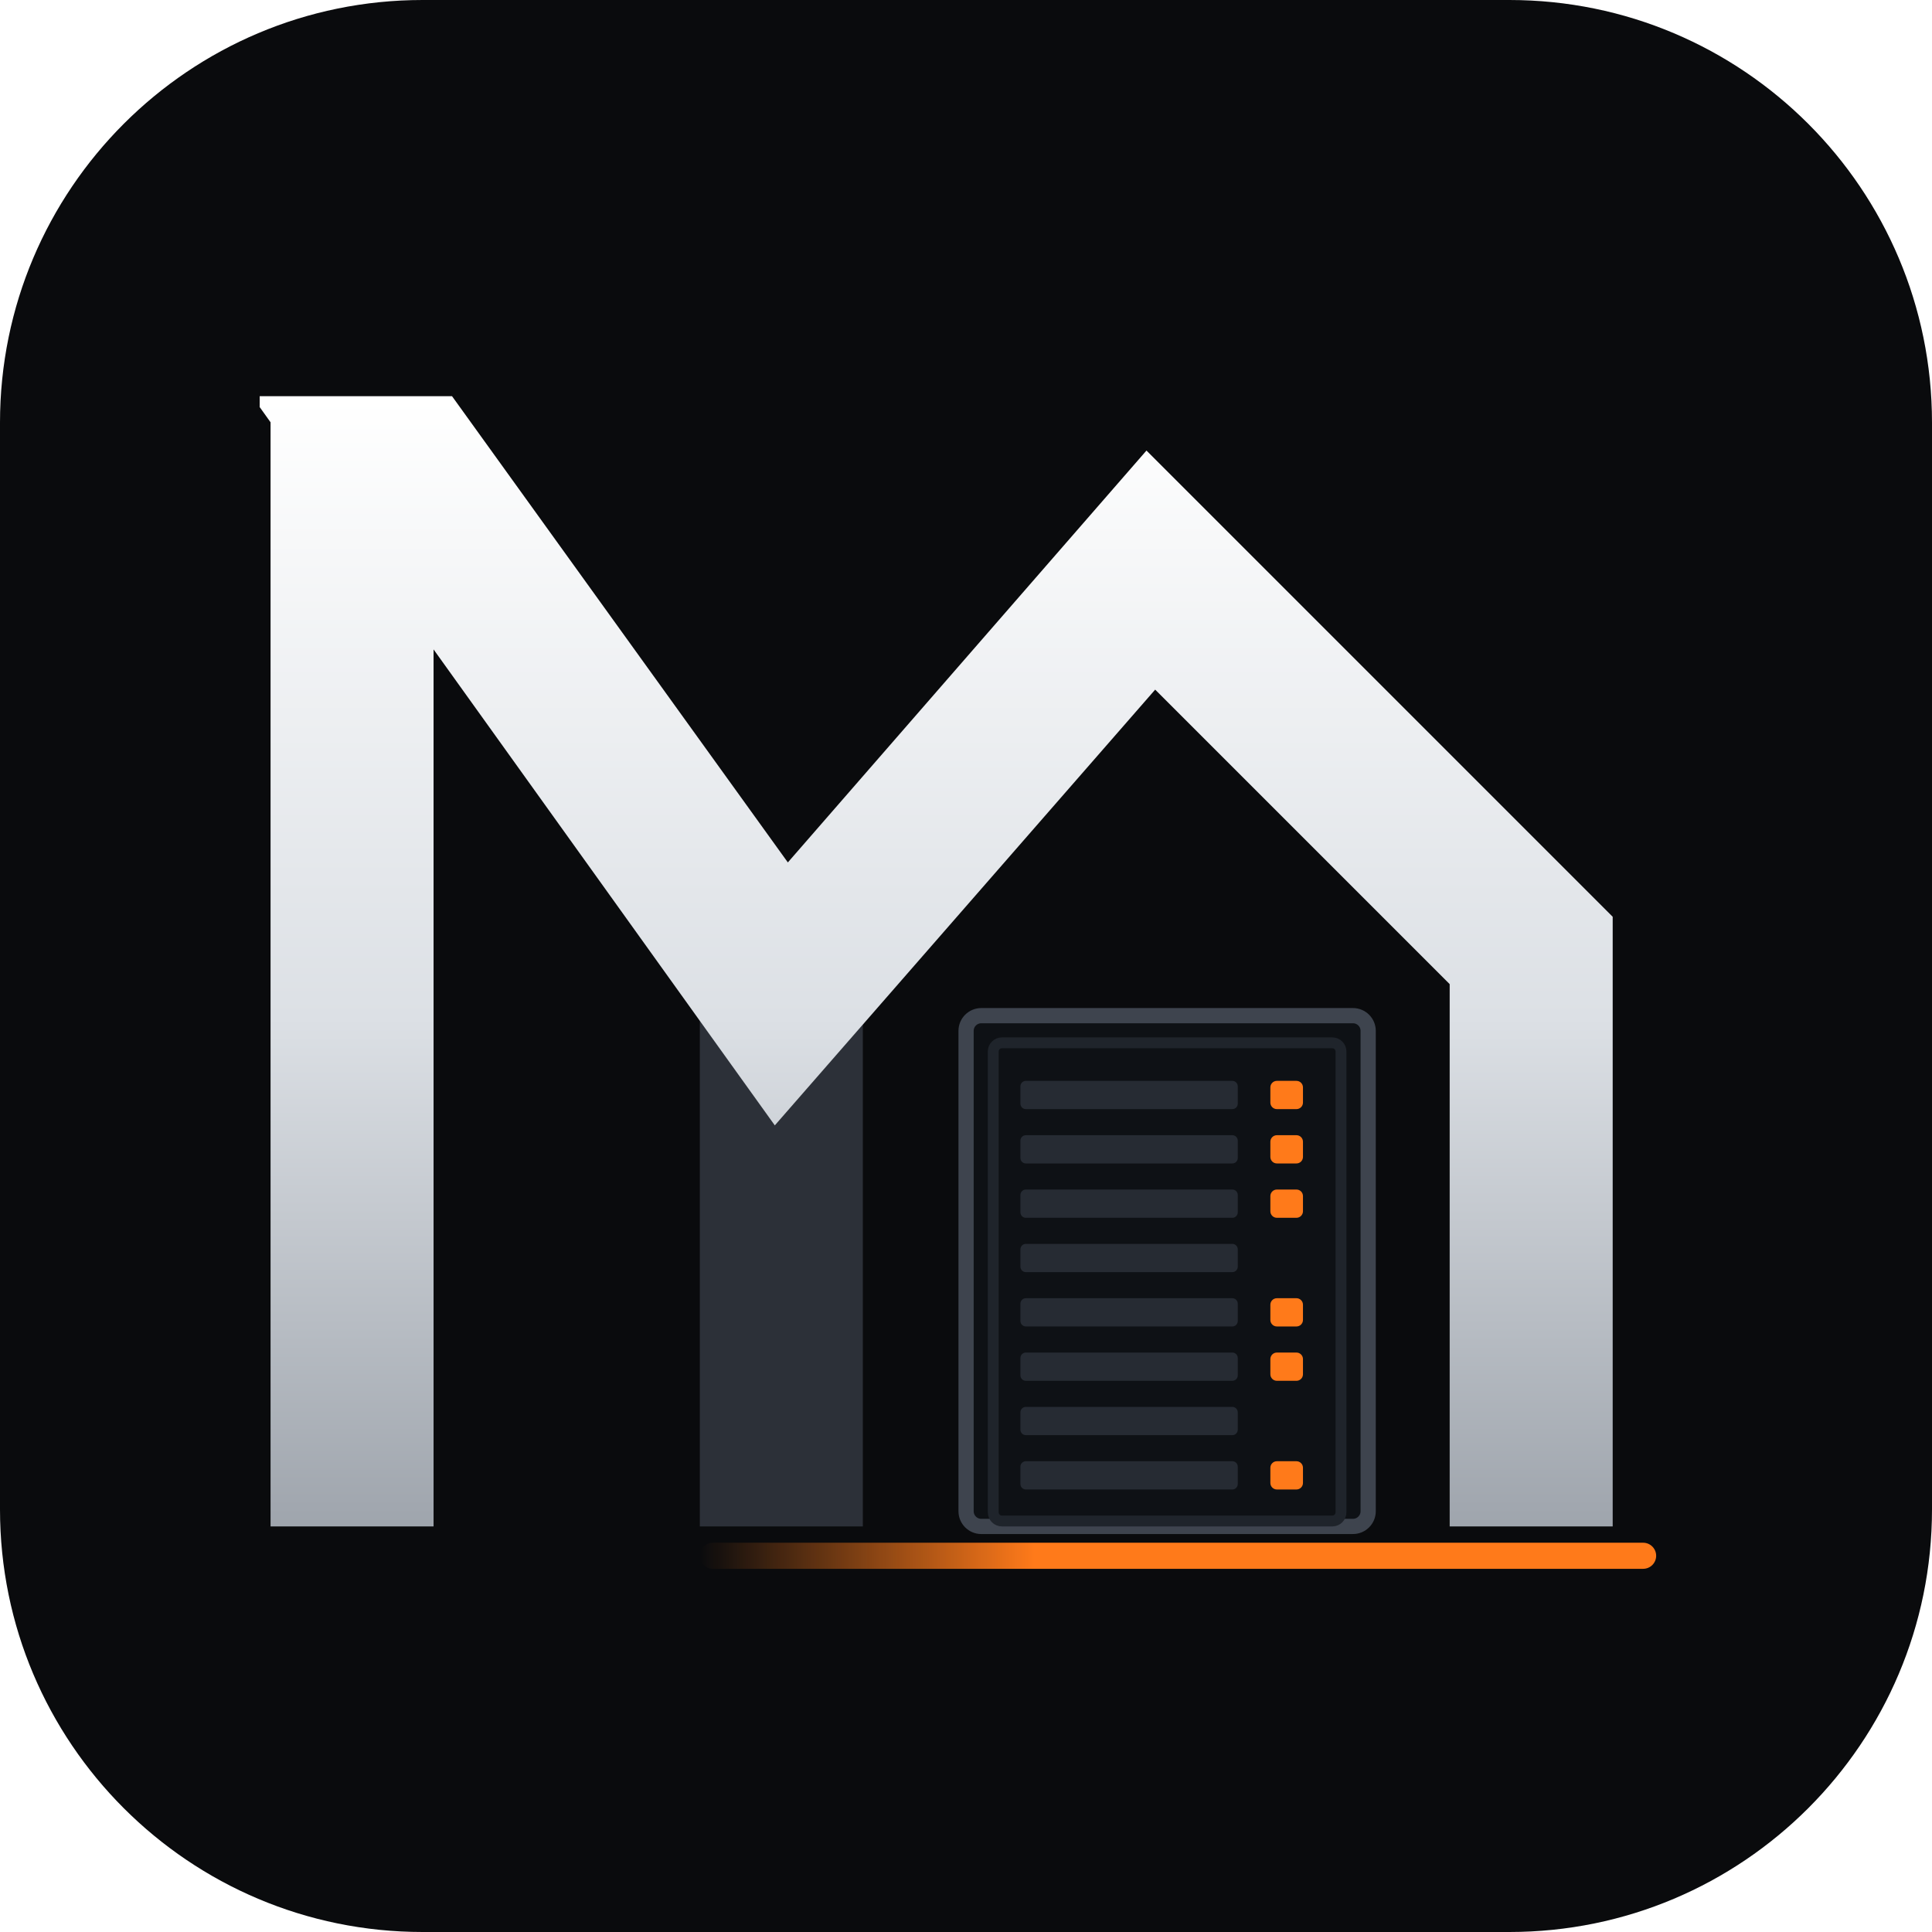
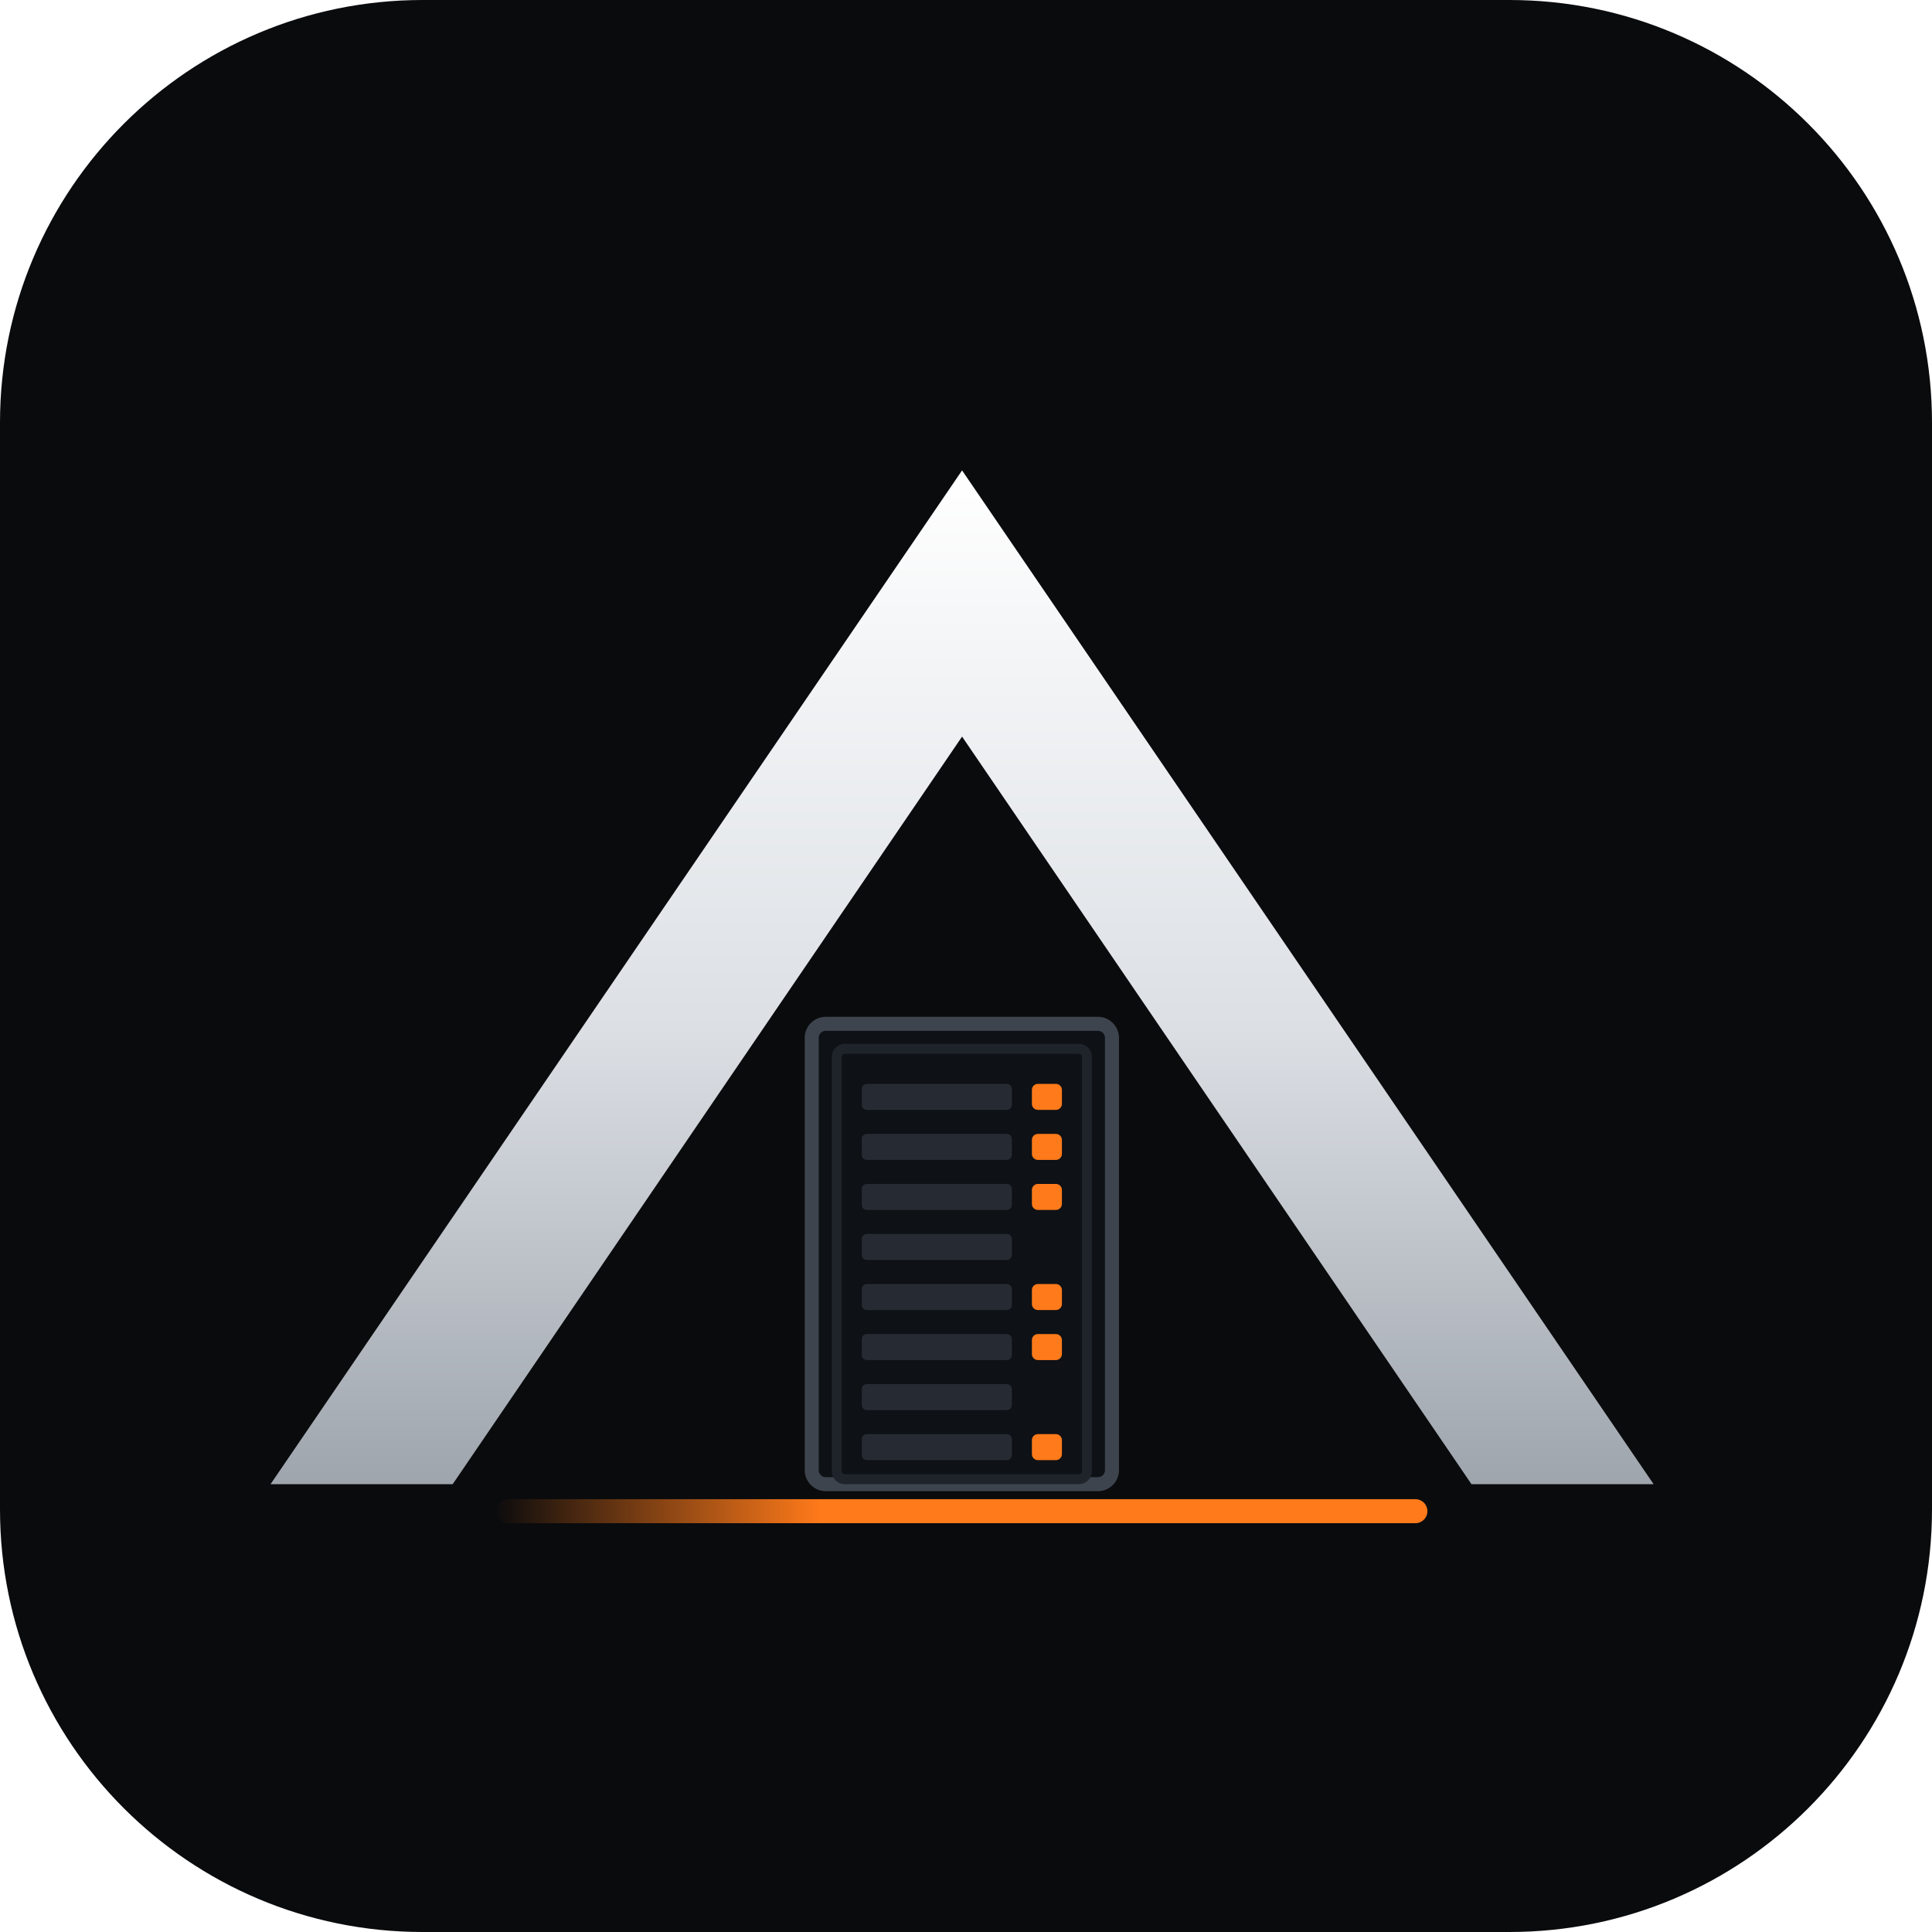
<svg xmlns="http://www.w3.org/2000/svg" viewBox="0 0 512 512">
  <rect width="512" height="512" rx="112" fill="#0A0B0D" />
  <defs>
    <linearGradient id="amGrad" x1="0" y1="0" x2="0" y2="1">
      <stop offset="0" stop-color="#FFFFFF" />
      <stop offset=".55" stop-color="#DCE0E5" />
      <stop offset="1" stop-color="#9FA5AD" />
    </linearGradient>
    <linearGradient id="amFloor" x1="0" y1="0" x2="1" y2="0">
      <stop offset="0" stop-color="#FF7A1A" stop-opacity="0" />
      <stop offset=".35" stop-color="#FF7A1A" />
      <stop offset="1" stop-color="#FF7A1A" />
    </linearGradient>
  </defs>
  <style>.lm-l{fill:url(#amGrad)}.lm-p{fill:#2C3038}.lm-o{fill:#FF7A1A}.lm-f{fill:url(#amFloor)}</style>
-   <g transform="translate(71.7 105.0) scale(2.88)">
-     <path class="lm-p" d="M39.5 104L54.5 104L54.5 57.8L46.4 67.1L39.5 57.4Z" />
-     <path class="lm-l" d="M15 23.3L46.4 67.1L81.4 27L108.5 54.1L108.5 104L123.5 104L123.5 47.9L80.6 5L47.6 42.9L16.7 0L-1 0L-1 1L0 2.4L0 104L15 104Z" />
-     <rect x="64" y="57" width="37" height="47" rx="1.4" fill="#0E1115" stroke="#3E444E" stroke-width="1.4" />
-     <rect x="66.5" y="59.5" width="32" height="44" rx=".8" fill="none" stroke="#1F242B" stroke-width="1" />
-     <rect x="69" y="63" width="20" height="2.6" rx=".5" fill="#262B33" />
-     <rect x="69" y="68" width="20" height="2.6" rx=".5" fill="#262B33" />
-     <rect x="69" y="73" width="20" height="2.6" rx=".5" fill="#262B33" />
-     <rect x="69" y="78" width="20" height="2.6" rx=".5" fill="#262B33" />
-     <rect x="69" y="83" width="20" height="2.6" rx=".5" fill="#262B33" />
-     <rect x="69" y="88" width="20" height="2.6" rx=".5" fill="#262B33" />
-     <rect x="69" y="93" width="20" height="2.6" rx=".5" fill="#262B33" />
-     <rect x="69" y="98" width="20" height="2.6" rx=".5" fill="#262B33" />
-     <rect class="lm-o" x="92" y="63" width="3" height="2.6" rx=".6" />
-     <rect class="lm-o" x="92" y="68" width="3" height="2.6" rx=".6" />
-     <rect class="lm-o" x="92" y="73" width="3" height="2.6" rx=".6" />
-     <rect class="lm-o" x="92" y="83" width="3" height="2.6" rx=".6" />
-     <rect class="lm-o" x="92" y="88" width="3" height="2.6" rx=".6" />
-     <rect class="lm-o" x="92" y="98" width="3" height="2.6" rx=".6" />
-     <rect class="lm-f" x="39.5" y="105.5" width="88.0" height="2.4" rx="1.2" />
+   <g transform="translate(71.7 117.5) scale(2.6521)">
+     <path class="lm-l" d="M120 104L138.2 104L69.1 2.7L0 104L18.2 104L69.1 29.3Z" />
+     <rect x="54.077" y="58" width="30" height="46" rx="1.4" fill="#0E1115" stroke="#3E444E" stroke-width="1.4" />
+     <rect x="56.577" y="60.5" width="25" height="43" rx=".8" fill="none" stroke="#1F242B" stroke-width="1" />
+     <rect x="59.077" y="64" width="15" height="2.6" rx=".5" fill="#262B33" />
+     <rect x="59.077" y="69" width="15" height="2.6" rx=".5" fill="#262B33" />
+     <rect x="59.077" y="74" width="15" height="2.6" rx=".5" fill="#262B33" />
+     <rect x="59.077" y="79" width="15" height="2.6" rx=".5" fill="#262B33" />
+     <rect x="59.077" y="84" width="15" height="2.6" rx=".5" fill="#262B33" />
+     <rect x="59.077" y="89" width="15" height="2.6" rx=".5" fill="#262B33" />
+     <rect x="59.077" y="94" width="15" height="2.6" rx=".5" fill="#262B33" />
+     <rect x="59.077" y="99" width="15" height="2.6" rx=".5" fill="#262B33" />
+     <rect class="lm-o" x="76.077" y="64" width="3" height="2.6" rx=".6" />
+     <rect class="lm-o" x="76.077" y="69" width="3" height="2.6" rx=".6" />
+     <rect class="lm-o" x="76.077" y="74" width="3" height="2.6" rx=".6" />
+     <rect class="lm-o" x="76.077" y="84" width="3" height="2.6" rx=".6" />
+     <rect class="lm-o" x="76.077" y="89" width="3" height="2.6" rx=".6" />
+     <rect class="lm-o" x="76.077" y="99" width="3" height="2.6" rx=".6" />
+     <rect class="lm-f" x="22.6" y="105.5" width="93.0" height="2.4" rx="1.2" />
  </g>
</svg>
